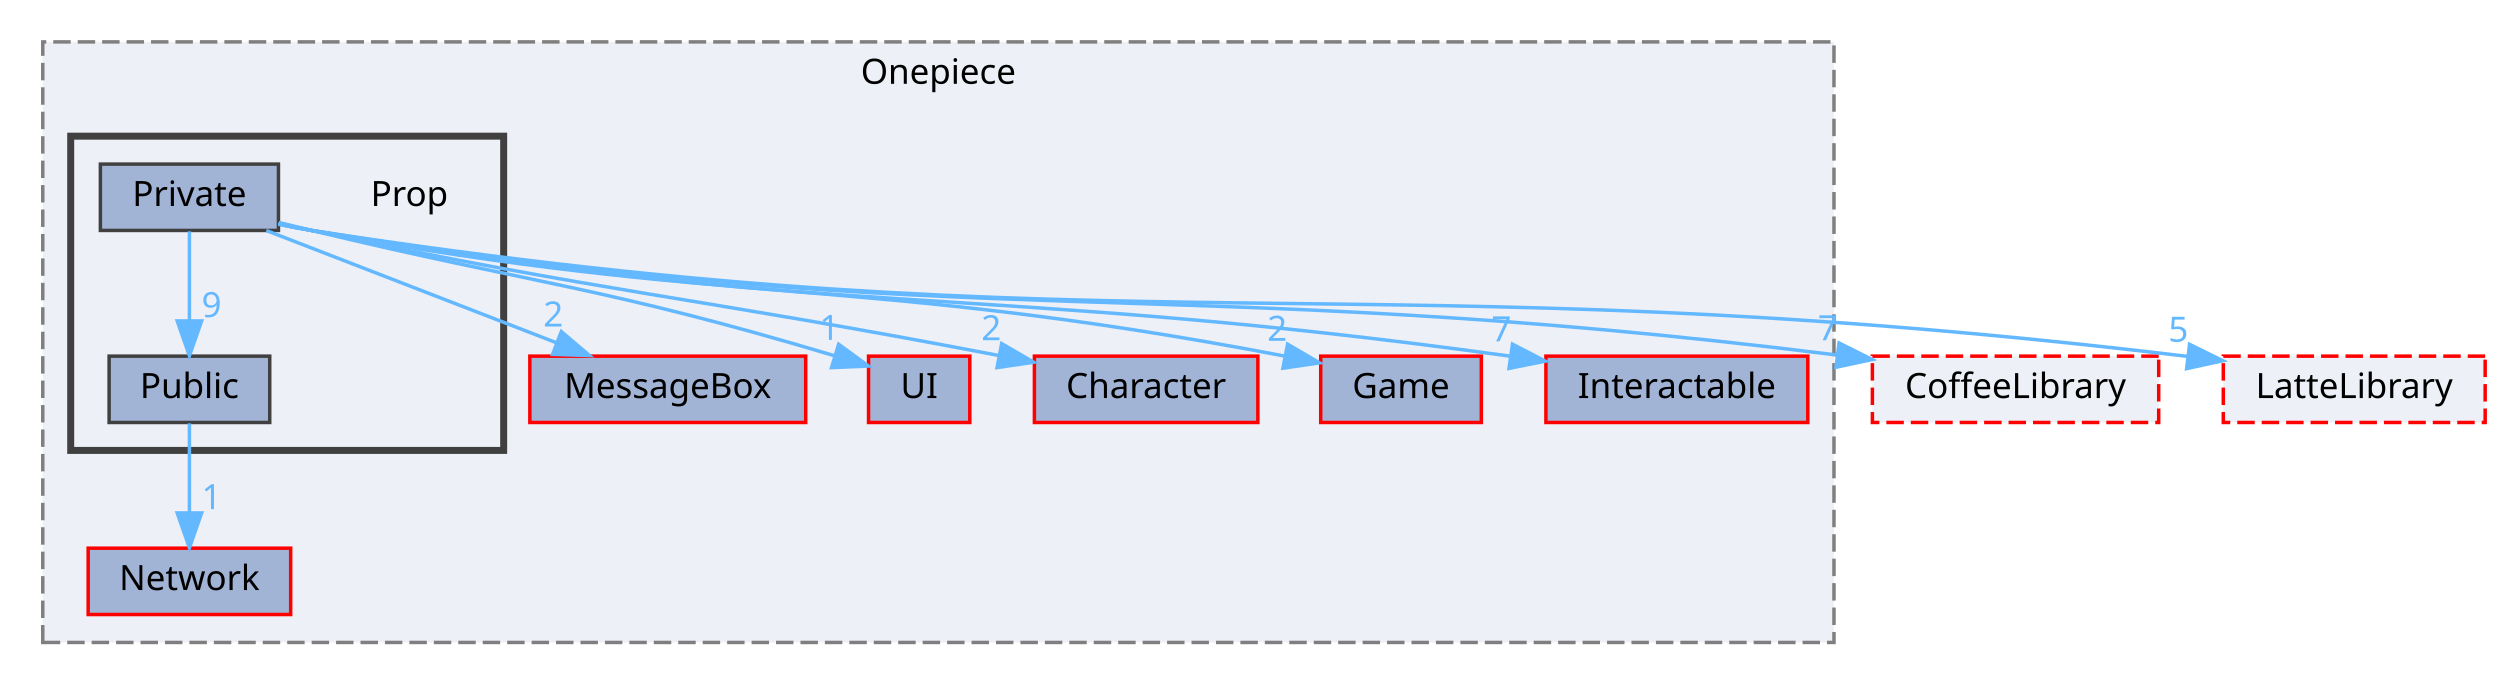
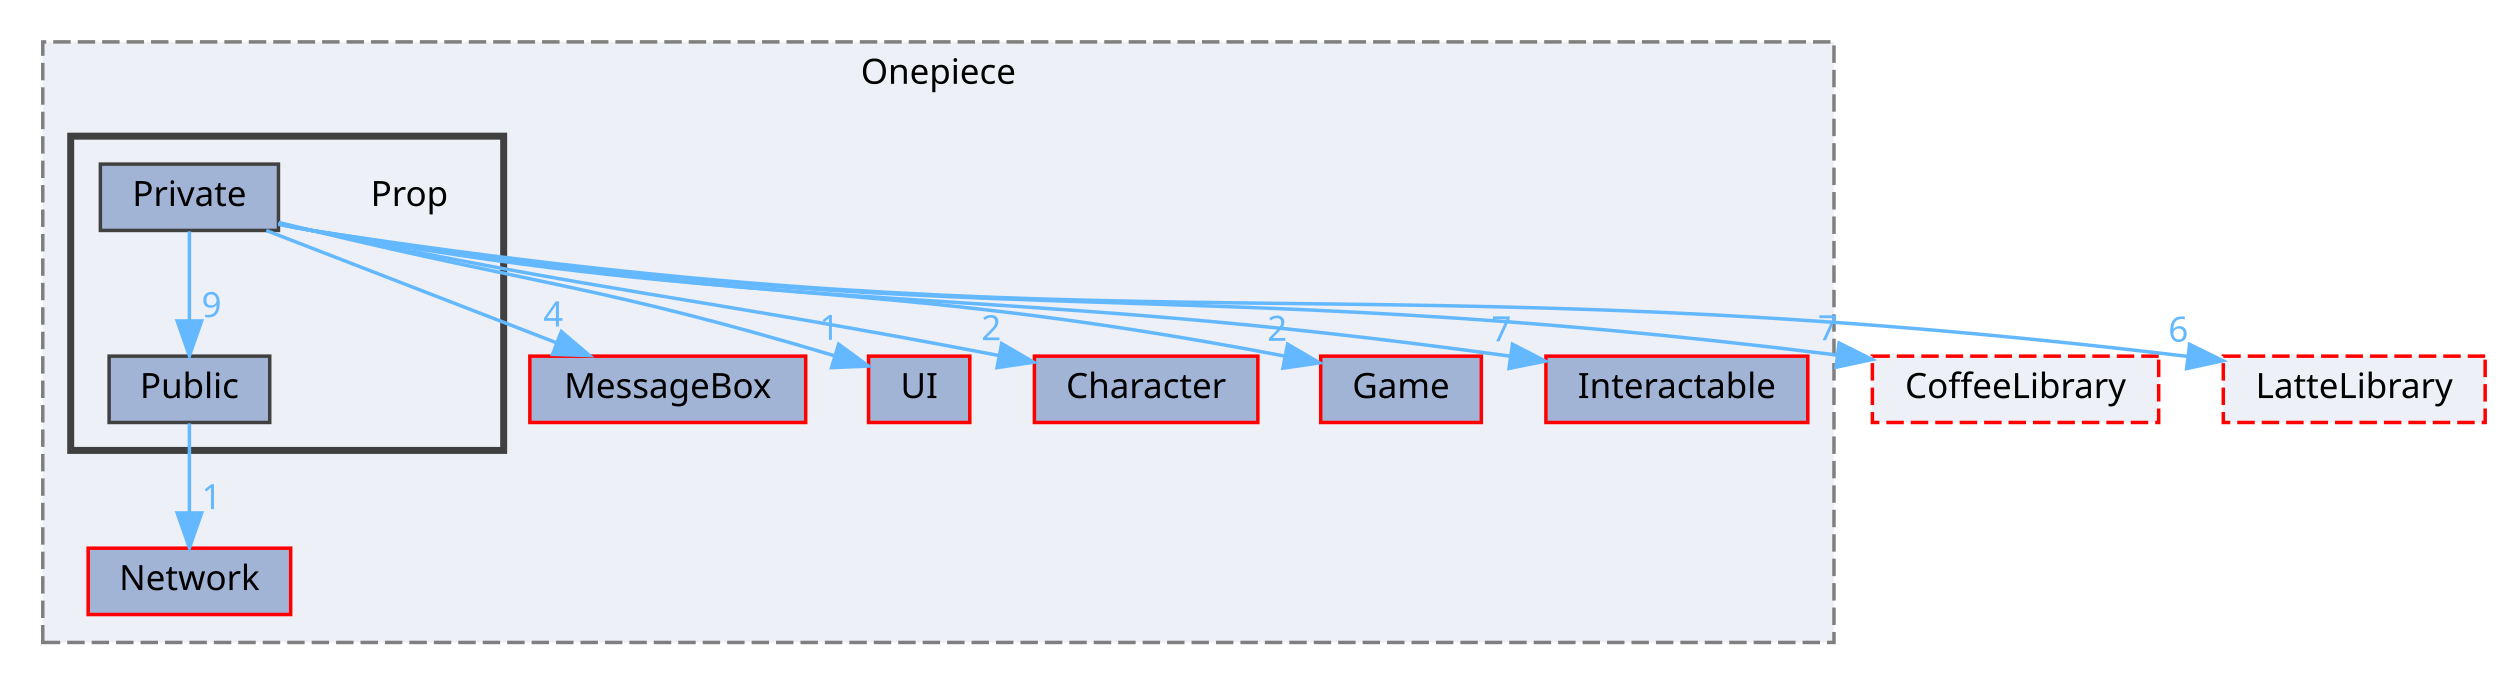
<svg xmlns="http://www.w3.org/2000/svg" xmlns:xlink="http://www.w3.org/1999/xlink" width="716pt" height="196pt" viewBox="0.00 0.00 715.50 196.00">
  <g id="graph0" class="graph" transform="scale(1 1) rotate(0) translate(4 192)">
    <g id="clust1" class="cluster">
      <g id="a_clust1">
        <a xlink:href="dir_86991fbdc3ffccad5ecdd4bba46f6ea3.html" target="_top" xlink:title="Onepiece">
          <polygon fill="#edf0f7" stroke="#7f7f7f" stroke-dasharray="5,2" points="8,-8 8,-180 521,-180 521,-8 8,-8" />
          <text text-anchor="middle" x="264.5" y="-168" font-family="Malgun Gothic" font-size="10.00">Onepiece</text>
        </a>
      </g>
    </g>
    <g id="clust2" class="cluster">
      <g id="a_clust2">
        <a xlink:href="dir_2268d321c547a1269f0f0801cfba1f77.html" target="_top">
          <polygon fill="#edf0f7" stroke="#404040" stroke-width="2" points="16,-63 16,-153 140,-153 140,-63 16,-63" />
        </a>
      </g>
    </g>
    <g id="node1" class="node">
      <g id="a_node1">
        <a xlink:href="dir_47ae9c23f27029060c39af29b069b73d.html" target="_top" xlink:title="MessageBox">
          <polygon fill="#a2b4d6" stroke="red" points="226.5,-90 147.5,-90 147.5,-71 226.5,-71 226.5,-90" />
          <text text-anchor="middle" x="187" y="-78" font-family="Malgun Gothic" font-size="10.00">MessageBox</text>
        </a>
      </g>
    </g>
    <g id="node2" class="node">
      <g id="a_node2">
        <a xlink:href="dir_55b064ed9f704d76d3805f2fda876350.html" target="_top" xlink:title="UI">
          <polygon fill="#a2b4d6" stroke="red" points="273.5,-90 244.5,-90 244.5,-71 273.5,-71 273.5,-90" />
          <text text-anchor="middle" x="259" y="-78" font-family="Malgun Gothic" font-size="10.00">UI</text>
        </a>
      </g>
    </g>
    <g id="node3" class="node">
      <g id="a_node3">
        <a xlink:href="dir_71a9f6b769ee24fe8598c19ea2d70480.html" target="_top" xlink:title="Character">
          <polygon fill="#a2b4d6" stroke="red" points="356,-90 292,-90 292,-71 356,-71 356,-90" />
          <text text-anchor="middle" x="324" y="-78" font-family="Malgun Gothic" font-size="10.00">Character</text>
        </a>
      </g>
    </g>
    <g id="node4" class="node">
      <g id="a_node4">
        <a xlink:href="dir_7fb5e64dcba5cad56d11a2ce531d1e7a.html" target="_top" xlink:title="Game">
          <polygon fill="#a2b4d6" stroke="red" points="420,-90 374,-90 374,-71 420,-71 420,-90" />
          <text text-anchor="middle" x="397" y="-78" font-family="Malgun Gothic" font-size="10.00">Game</text>
        </a>
      </g>
    </g>
    <g id="node5" class="node">
      <g id="a_node5">
        <a xlink:href="dir_b7459e4428712e32d7c860db6e401a05.html" target="_top" xlink:title="Interactable">
          <polygon fill="#a2b4d6" stroke="red" points="513.5,-90 438.5,-90 438.5,-71 513.5,-71 513.5,-90" />
          <text text-anchor="middle" x="476" y="-78" font-family="Malgun Gothic" font-size="10.00">Interactable</text>
        </a>
      </g>
    </g>
    <g id="node6" class="node">
      <g id="a_node6">
        <a xlink:href="dir_db6231b890a14ef22abfc7e4cac87d3d.html" target="_top" xlink:title="Network">
          <polygon fill="#a2b4d6" stroke="red" points="79,-35 21,-35 21,-16 79,-16 79,-35" />
          <text text-anchor="middle" x="50" y="-23" font-family="Malgun Gothic" font-size="10.00">Network</text>
        </a>
      </g>
    </g>
    <g id="node7" class="node">
      <text text-anchor="middle" x="113" y="-133" font-family="Malgun Gothic" font-size="10.00">Prop</text>
    </g>
    <g id="node8" class="node">
      <g id="a_node8">
        <a xlink:href="dir_1d7bfdd86517d83f393675eb912eaf09.html" target="_top" xlink:title="Private">
          <polygon fill="#a2b4d6" stroke="#404040" points="75.5,-145 24.5,-145 24.5,-126 75.5,-126 75.5,-145" />
          <text text-anchor="middle" x="50" y="-133" font-family="Malgun Gothic" font-size="10.00">Private</text>
        </a>
      </g>
    </g>
    <g id="edge4" class="edge">
      <g id="a_edge4">
        <a xlink:href="dir_000026_000011.html" target="_top">
          <path fill="none" stroke="#63b8ff" d="M72.01,-125.98C94.45,-117.3 129.48,-103.75 154.99,-93.88" />
          <polygon fill="#63b8ff" stroke="#63b8ff" points="156.52,-97.04 164.59,-90.17 154,-90.51 156.52,-97.04" />
        </a>
      </g>
      <g id="a_edge4-headlabel">
-         <a xlink:href="dir_000026_000011.html" target="_top" xlink:title="2">
-           <text text-anchor="middle" x="154.2" y="-98.49" font-family="Malgun Gothic" font-size="10.00" fill="#63b8ff">2</text>
+         <a xlink:href="dir_000026_000011.html" target="_top" xlink:title="4">
+           <text text-anchor="middle" x="154.2" y="-98.49" font-family="Malgun Gothic" font-size="10.00" fill="#63b8ff">4</text>
        </a>
      </g>
    </g>
    <g id="edge5" class="edge">
      <g id="a_edge5">
        <a xlink:href="dir_000026_000049.html" target="_top">
          <path fill="none" stroke="#63b8ff" d="M75.61,-128.27C78.77,-127.5 81.96,-126.73 85,-126 149.06,-110.58 168.26,-110.01 234.78,-90.1" />
          <polygon fill="#63b8ff" stroke="#63b8ff" points="235.93,-93.41 244.49,-87.16 233.9,-86.71 235.93,-93.41" />
        </a>
      </g>
      <g id="a_edge5-headlabel">
        <a xlink:href="dir_000026_000049.html" target="_top" xlink:title="1">
          <text text-anchor="middle" x="233.32" y="-94.67" font-family="Malgun Gothic" font-size="10.00" fill="#63b8ff">1</text>
        </a>
      </g>
    </g>
    <g id="edge6" class="edge">
      <g id="a_edge6">
        <a xlink:href="dir_000026_000002.html" target="_top">
          <path fill="none" stroke="#63b8ff" d="M75.57,-128.11C78.74,-127.37 81.94,-126.65 85,-126 169.42,-108.09 193.53,-107.13 281.87,-90.17" />
          <polygon fill="#63b8ff" stroke="#63b8ff" points="282.63,-93.59 291.79,-88.26 281.3,-86.72 282.63,-93.59" />
        </a>
      </g>
      <g id="a_edge6-headlabel">
        <a xlink:href="dir_000026_000002.html" target="_top" xlink:title="2">
          <text text-anchor="middle" x="279.64" y="-94.56" font-family="Malgun Gothic" font-size="10.00" fill="#63b8ff">2</text>
        </a>
      </g>
    </g>
    <g id="edge7" class="edge">
      <g id="a_edge7">
        <a xlink:href="dir_000026_000007.html" target="_top">
          <path fill="none" stroke="#63b8ff" d="M75.54,-127.95C78.72,-127.24 81.93,-126.57 85,-126 205.24,-103.74 240.12,-113.62 363.81,-89.99" />
          <polygon fill="#63b8ff" stroke="#63b8ff" points="364.52,-93.42 373.66,-88.08 363.18,-86.55 364.52,-93.42" />
        </a>
      </g>
      <g id="a_edge7-headlabel">
        <a xlink:href="dir_000026_000007.html" target="_top" xlink:title="2">
          <text text-anchor="middle" x="361.53" y="-94.4" font-family="Malgun Gothic" font-size="10.00" fill="#63b8ff">2</text>
        </a>
      </g>
    </g>
    <g id="edge8" class="edge">
      <g id="a_edge8">
        <a xlink:href="dir_000026_000008.html" target="_top">
          <path fill="none" stroke="#63b8ff" d="M75.53,-127.88C78.71,-127.18 81.92,-126.53 85,-126 233.22,-100.36 275.03,-111.2 428.09,-90.01" />
          <polygon fill="#63b8ff" stroke="#63b8ff" points="428.92,-93.43 438.33,-88.57 427.94,-86.5 428.92,-93.43" />
        </a>
      </g>
      <g id="a_edge8-headlabel">
        <a xlink:href="dir_000026_000008.html" target="_top" xlink:title="7">
          <text text-anchor="middle" x="425.75" y="-94.24" font-family="Malgun Gothic" font-size="10.00" fill="#63b8ff">7</text>
        </a>
      </g>
    </g>
    <g id="node9" class="node">
      <g id="a_node9">
        <a xlink:href="dir_13cb8c28526713b34d584b8e10191ceb.html" target="_top" xlink:title="Public">
          <polygon fill="#a2b4d6" stroke="#404040" points="73,-90 27,-90 27,-71 73,-71 73,-90" />
          <text text-anchor="middle" x="50" y="-78" font-family="Malgun Gothic" font-size="10.00">Public</text>
        </a>
      </g>
    </g>
    <g id="edge1" class="edge">
      <g id="a_edge1">
        <a xlink:href="dir_000026_000043.html" target="_top">
          <path fill="none" stroke="#63b8ff" d="M50,-125.75C50,-118.8 50,-108.85 50,-100.13" />
          <polygon fill="#63b8ff" stroke="#63b8ff" points="53.5,-100.09 50,-90.09 46.5,-100.09 53.5,-100.09" />
        </a>
      </g>
      <g id="a_edge1-headlabel">
        <a xlink:href="dir_000026_000043.html" target="_top" xlink:title="9">
          <text text-anchor="middle" x="56.34" y="-101.18" font-family="Malgun Gothic" font-size="10.00" fill="#63b8ff">9</text>
        </a>
      </g>
    </g>
    <g id="node10" class="node">
      <g id="a_node10">
        <a xlink:href="dir_2270f6753238979635db772f09123181.html" target="_top" xlink:title="CoffeeLibrary">
          <polygon fill="#edf0f7" stroke="red" stroke-dasharray="5,2" points="614,-90 532,-90 532,-71 614,-71 614,-90" />
          <text text-anchor="middle" x="573" y="-78" font-family="Malgun Gothic" font-size="10.00">CoffeeLibrary</text>
        </a>
      </g>
    </g>
    <g id="edge2" class="edge">
      <g id="a_edge2">
        <a xlink:href="dir_000026_000003.html" target="_top">
          <path fill="none" stroke="#63b8ff" d="M75.52,-127.81C78.7,-127.13 81.91,-126.5 85,-126 275.39,-95.29 328.6,-114.45 521.73,-90.33" />
          <polygon fill="#63b8ff" stroke="#63b8ff" points="522.45,-93.77 531.93,-89.03 521.57,-86.82 522.45,-93.77" />
        </a>
      </g>
      <g id="a_edge2-headlabel">
        <a xlink:href="dir_000026_000003.html" target="_top" xlink:title="7">
          <text text-anchor="middle" x="519.24" y="-94.54" font-family="Malgun Gothic" font-size="10.00" fill="#63b8ff">7</text>
        </a>
      </g>
    </g>
    <g id="node11" class="node">
      <g id="a_node11">
        <a xlink:href="dir_399370037b6f5ff6b0840148d18ec8d9.html" target="_top" xlink:title="LatteLibrary">
          <polygon fill="#edf0f7" stroke="red" stroke-dasharray="5,2" points="707.5,-90 632.5,-90 632.5,-71 707.5,-71 707.5,-90" />
          <text text-anchor="middle" x="670" y="-78" font-family="Malgun Gothic" font-size="10.00">LatteLibrary</text>
        </a>
      </g>
    </g>
    <g id="edge3" class="edge">
      <g id="a_edge3">
        <a xlink:href="dir_000026_000009.html" target="_top">
          <path fill="none" stroke="#63b8ff" d="M75.51,-127.77C78.69,-127.09 81.91,-126.48 85,-126 318.63,-90.09 383.4,-118.57 622.31,-89.92" />
          <polygon fill="#63b8ff" stroke="#63b8ff" points="622.84,-93.38 632.35,-88.69 622,-86.43 622.84,-93.38" />
        </a>
      </g>
      <g id="a_edge3-headlabel">
-         <a xlink:href="dir_000026_000009.html" target="_top" xlink:title="5">
-           <text text-anchor="middle" x="619.62" y="-94.13" font-family="Malgun Gothic" font-size="10.00" fill="#63b8ff">5</text>
+         <a xlink:href="dir_000026_000009.html" target="_top" xlink:title="6">
+           <text text-anchor="middle" x="619.62" y="-94.13" font-family="Malgun Gothic" font-size="10.00" fill="#63b8ff">6</text>
        </a>
      </g>
    </g>
    <g id="edge9" class="edge">
      <g id="a_edge9">
        <a xlink:href="dir_000043_000012.html" target="_top">
          <path fill="none" stroke="#63b8ff" d="M50,-70.75C50,-63.8 50,-53.85 50,-45.13" />
          <polygon fill="#63b8ff" stroke="#63b8ff" points="53.5,-45.09 50,-35.09 46.5,-45.09 53.5,-45.09" />
        </a>
      </g>
      <g id="a_edge9-headlabel">
        <a xlink:href="dir_000043_000012.html" target="_top" xlink:title="1">
          <text text-anchor="middle" x="56.34" y="-46.18" font-family="Malgun Gothic" font-size="10.00" fill="#63b8ff">1</text>
        </a>
      </g>
    </g>
  </g>
</svg>
